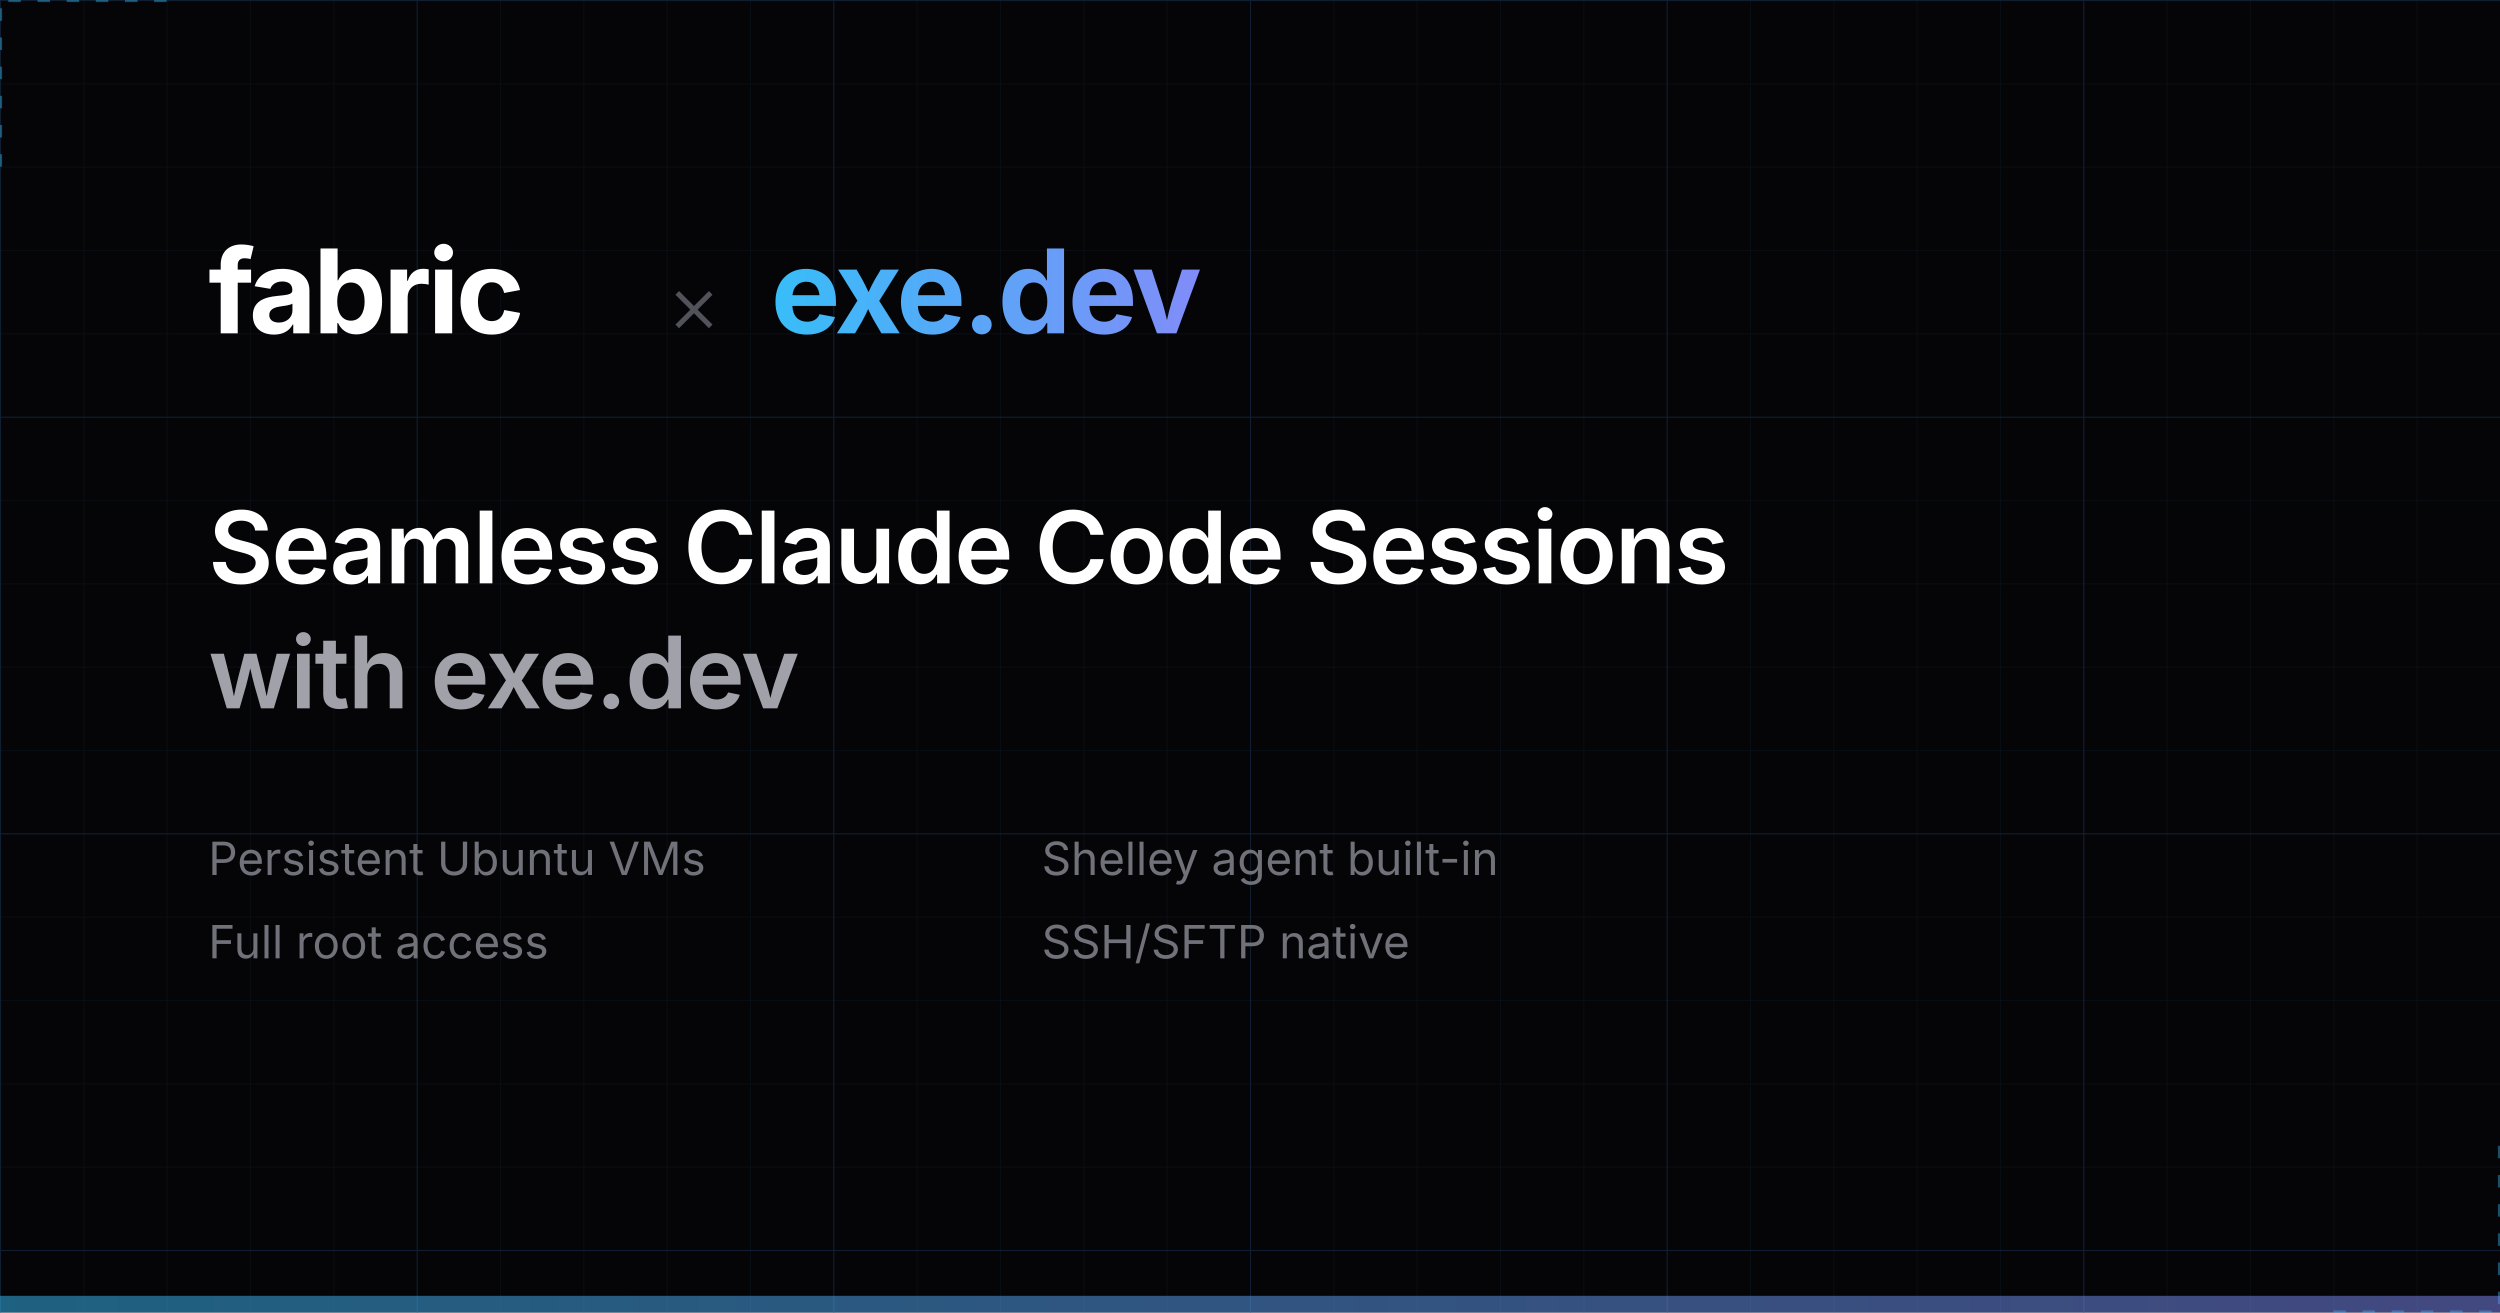
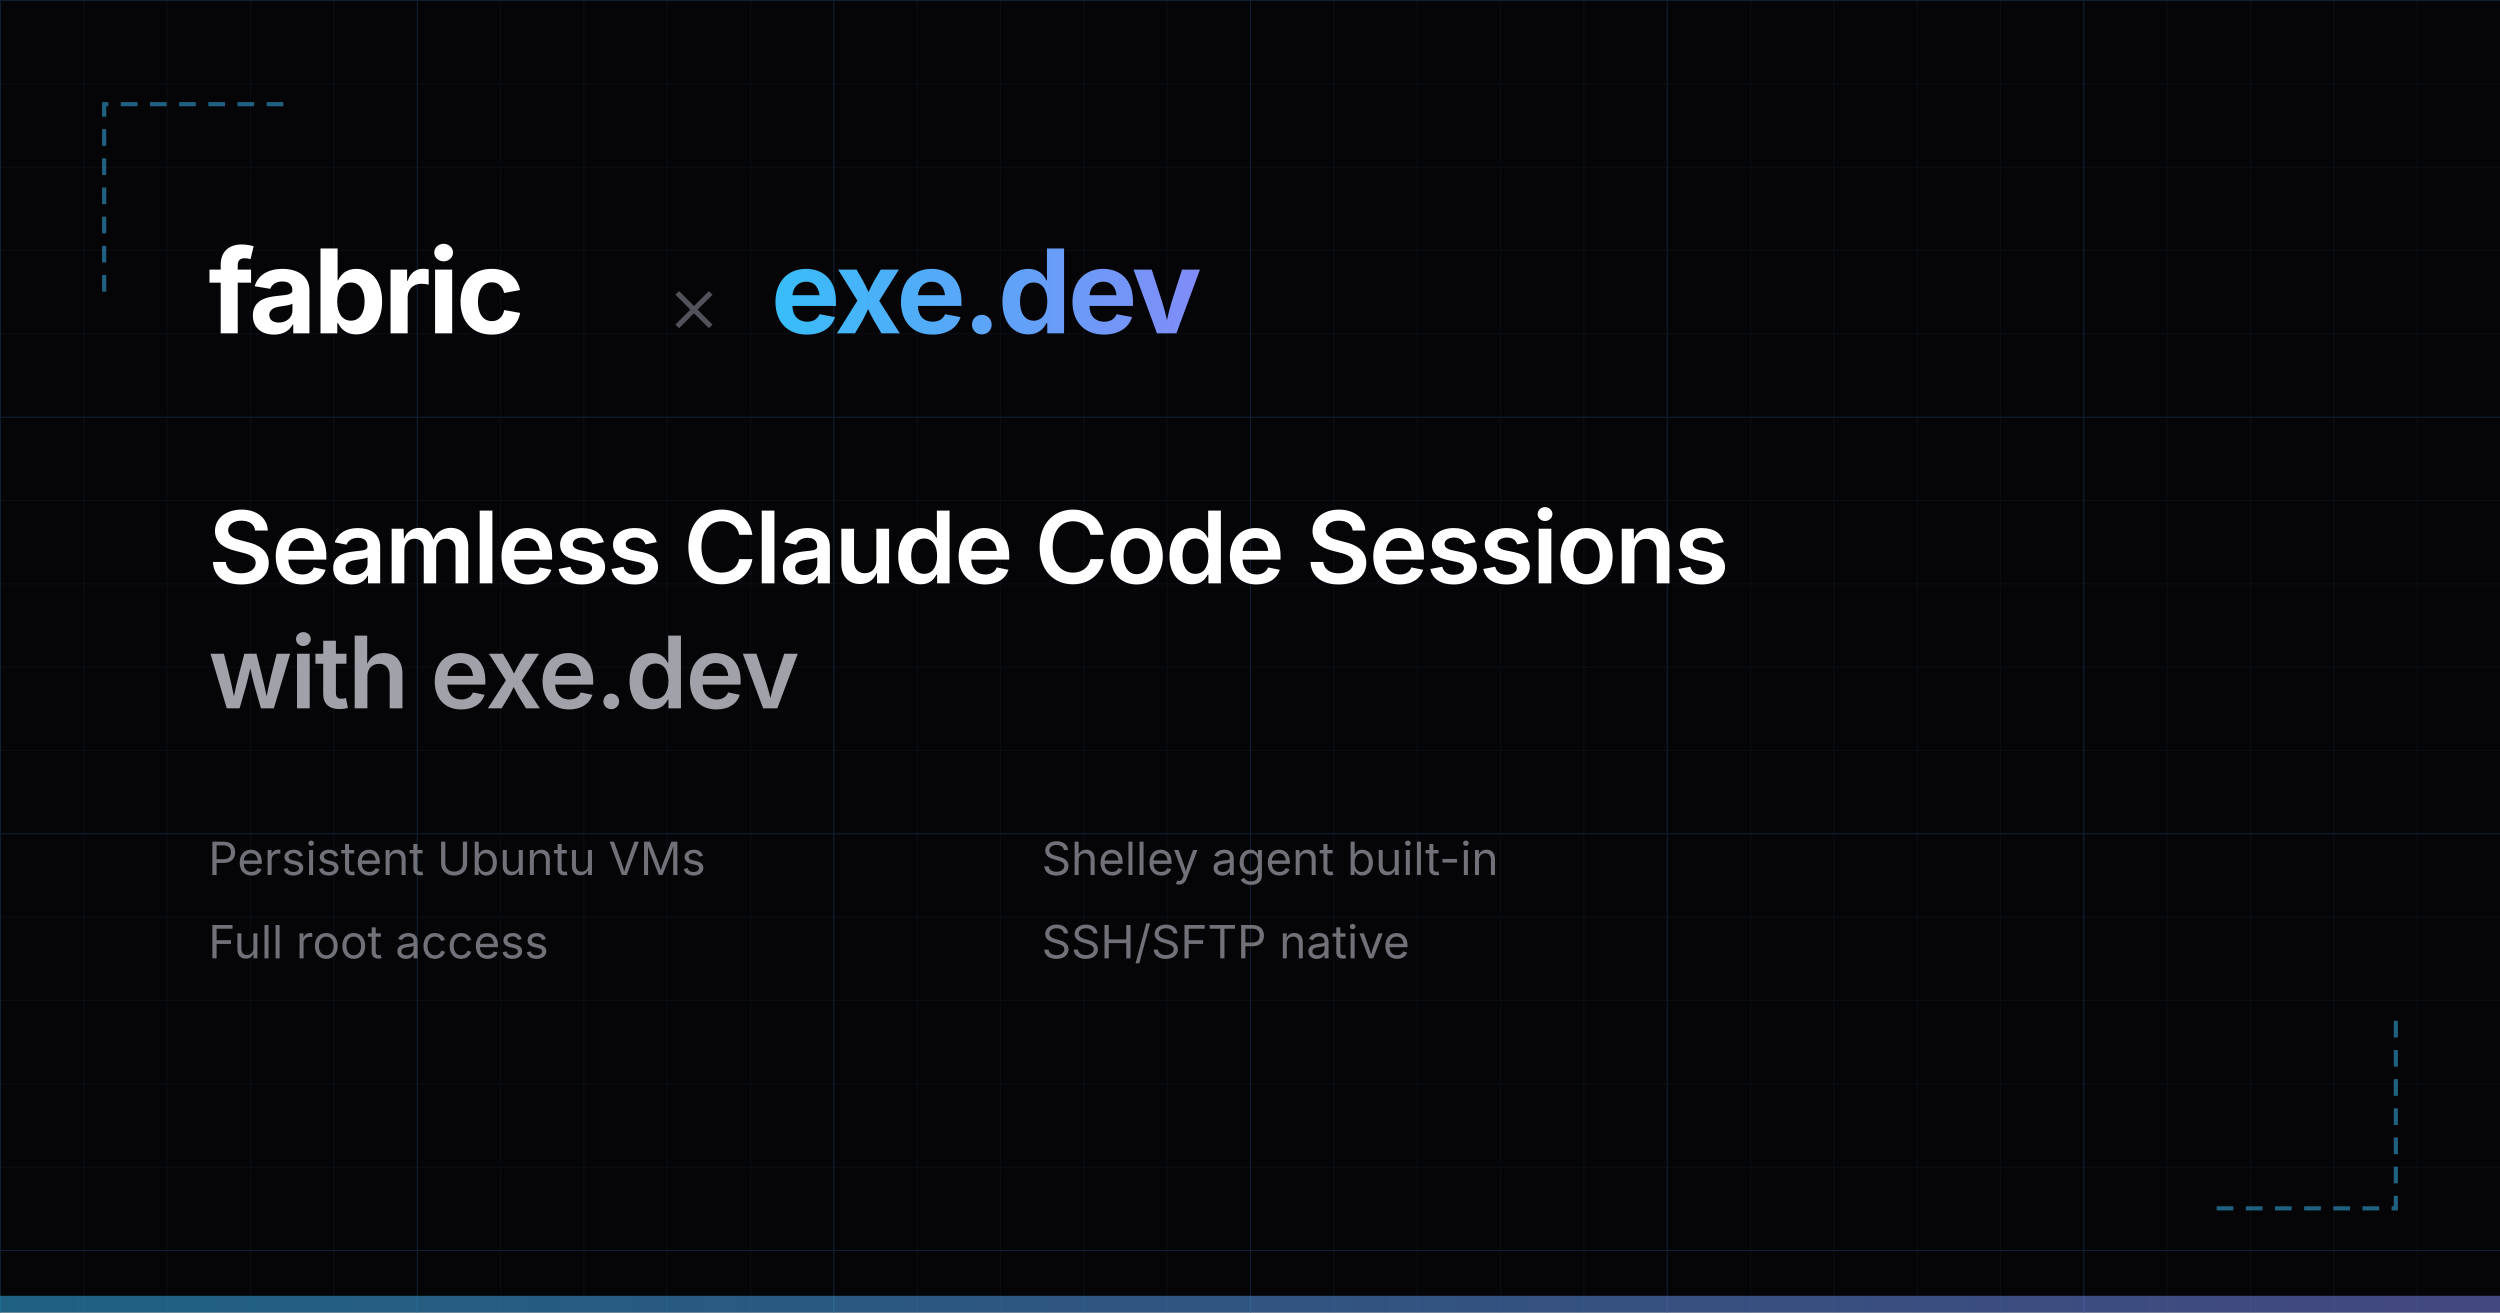
<svg xmlns="http://www.w3.org/2000/svg" width="1200" height="630" viewBox="0 0 1200 630" fill="none">
  <defs>
    <pattern id="gridSmall" width="40" height="40" patternUnits="userSpaceOnUse">
      <path d="M 40 0 L 0 0 0 40" fill="none" stroke="#1a3a5c" stroke-width="0.5" />
    </pattern>
    <pattern id="gridLarge" width="200" height="200" patternUnits="userSpaceOnUse">
      <path d="M 200 0 L 0 0 0 200" fill="none" stroke="#1a3a5c" stroke-width="1" />
    </pattern>
    <linearGradient id="brandGradient" x1="0%" y1="0%" x2="100%" y2="0%">
      <stop offset="0%" stop-color="#38bdf8" />
      <stop offset="100%" stop-color="#818cf8" />
    </linearGradient>
  </defs>
  <rect width="1200" height="630" fill="#050508" />
  <rect width="1200" height="630" fill="url(#gridLarge)" opacity="0.4" />
  <rect width="1200" height="630" fill="url(#gridSmall)" opacity="0.25" />
-   <g stroke="#38bdf8" stroke-width="2" stroke-dasharray="6,8" opacity="0.4">
-     <path d="M 0 80 L 0 0 L 80 0" />
-     <path d="M 1200 550 L 1200 630 L 1120 630" />
+   <g stroke="#38bdf8" stroke-width="2" stroke-dasharray="8,6" opacity="0.5">
+     <path d="M 50 140 L 50 50 L 140 50" fill="none" />
+     <path d="M 1150 490 L 1150 580 L 1060 580" fill="none" />
  </g>
  <g transform="translate(100, 160)">
    <text x="0" y="0" font-family="Inter, system-ui, sans-serif" font-size="56" font-weight="700" fill="white" letter-spacing="-0.03em">fabric</text>
    <text x="220" y="0" font-family="Inter, system-ui, sans-serif" font-size="40" font-weight="300" fill="#52525b">×</text>
    <text x="270" y="0" font-family="Inter, system-ui, sans-serif" font-size="56" font-weight="700" fill="url(#brandGradient)" letter-spacing="-0.03em">exe.dev</text>
  </g>
  <text x="100" y="280" font-family="Inter, system-ui, sans-serif" font-size="48" font-weight="600" fill="white" letter-spacing="-0.02em">Seamless Claude Code Sessions</text>
  <text x="100" y="340" font-family="Inter, system-ui, sans-serif" font-size="48" font-weight="600" fill="#a1a1aa" letter-spacing="-0.02em">with exe.dev</text>
  <g transform="translate(100, 420)" font-family="Inter, system-ui, sans-serif" font-size="22" fill="#71717a">
    <text x="0" y="0">Persistent Ubuntu VMs</text>
    <text x="0" y="40">Full root access</text>
    <text x="400" y="0">Shelley agent built-in</text>
    <text x="400" y="40">SSH/SFTP native</text>
  </g>
  <rect x="0" y="622" width="1200" height="8" fill="url(#brandGradient)" opacity="0.5" />
</svg>
